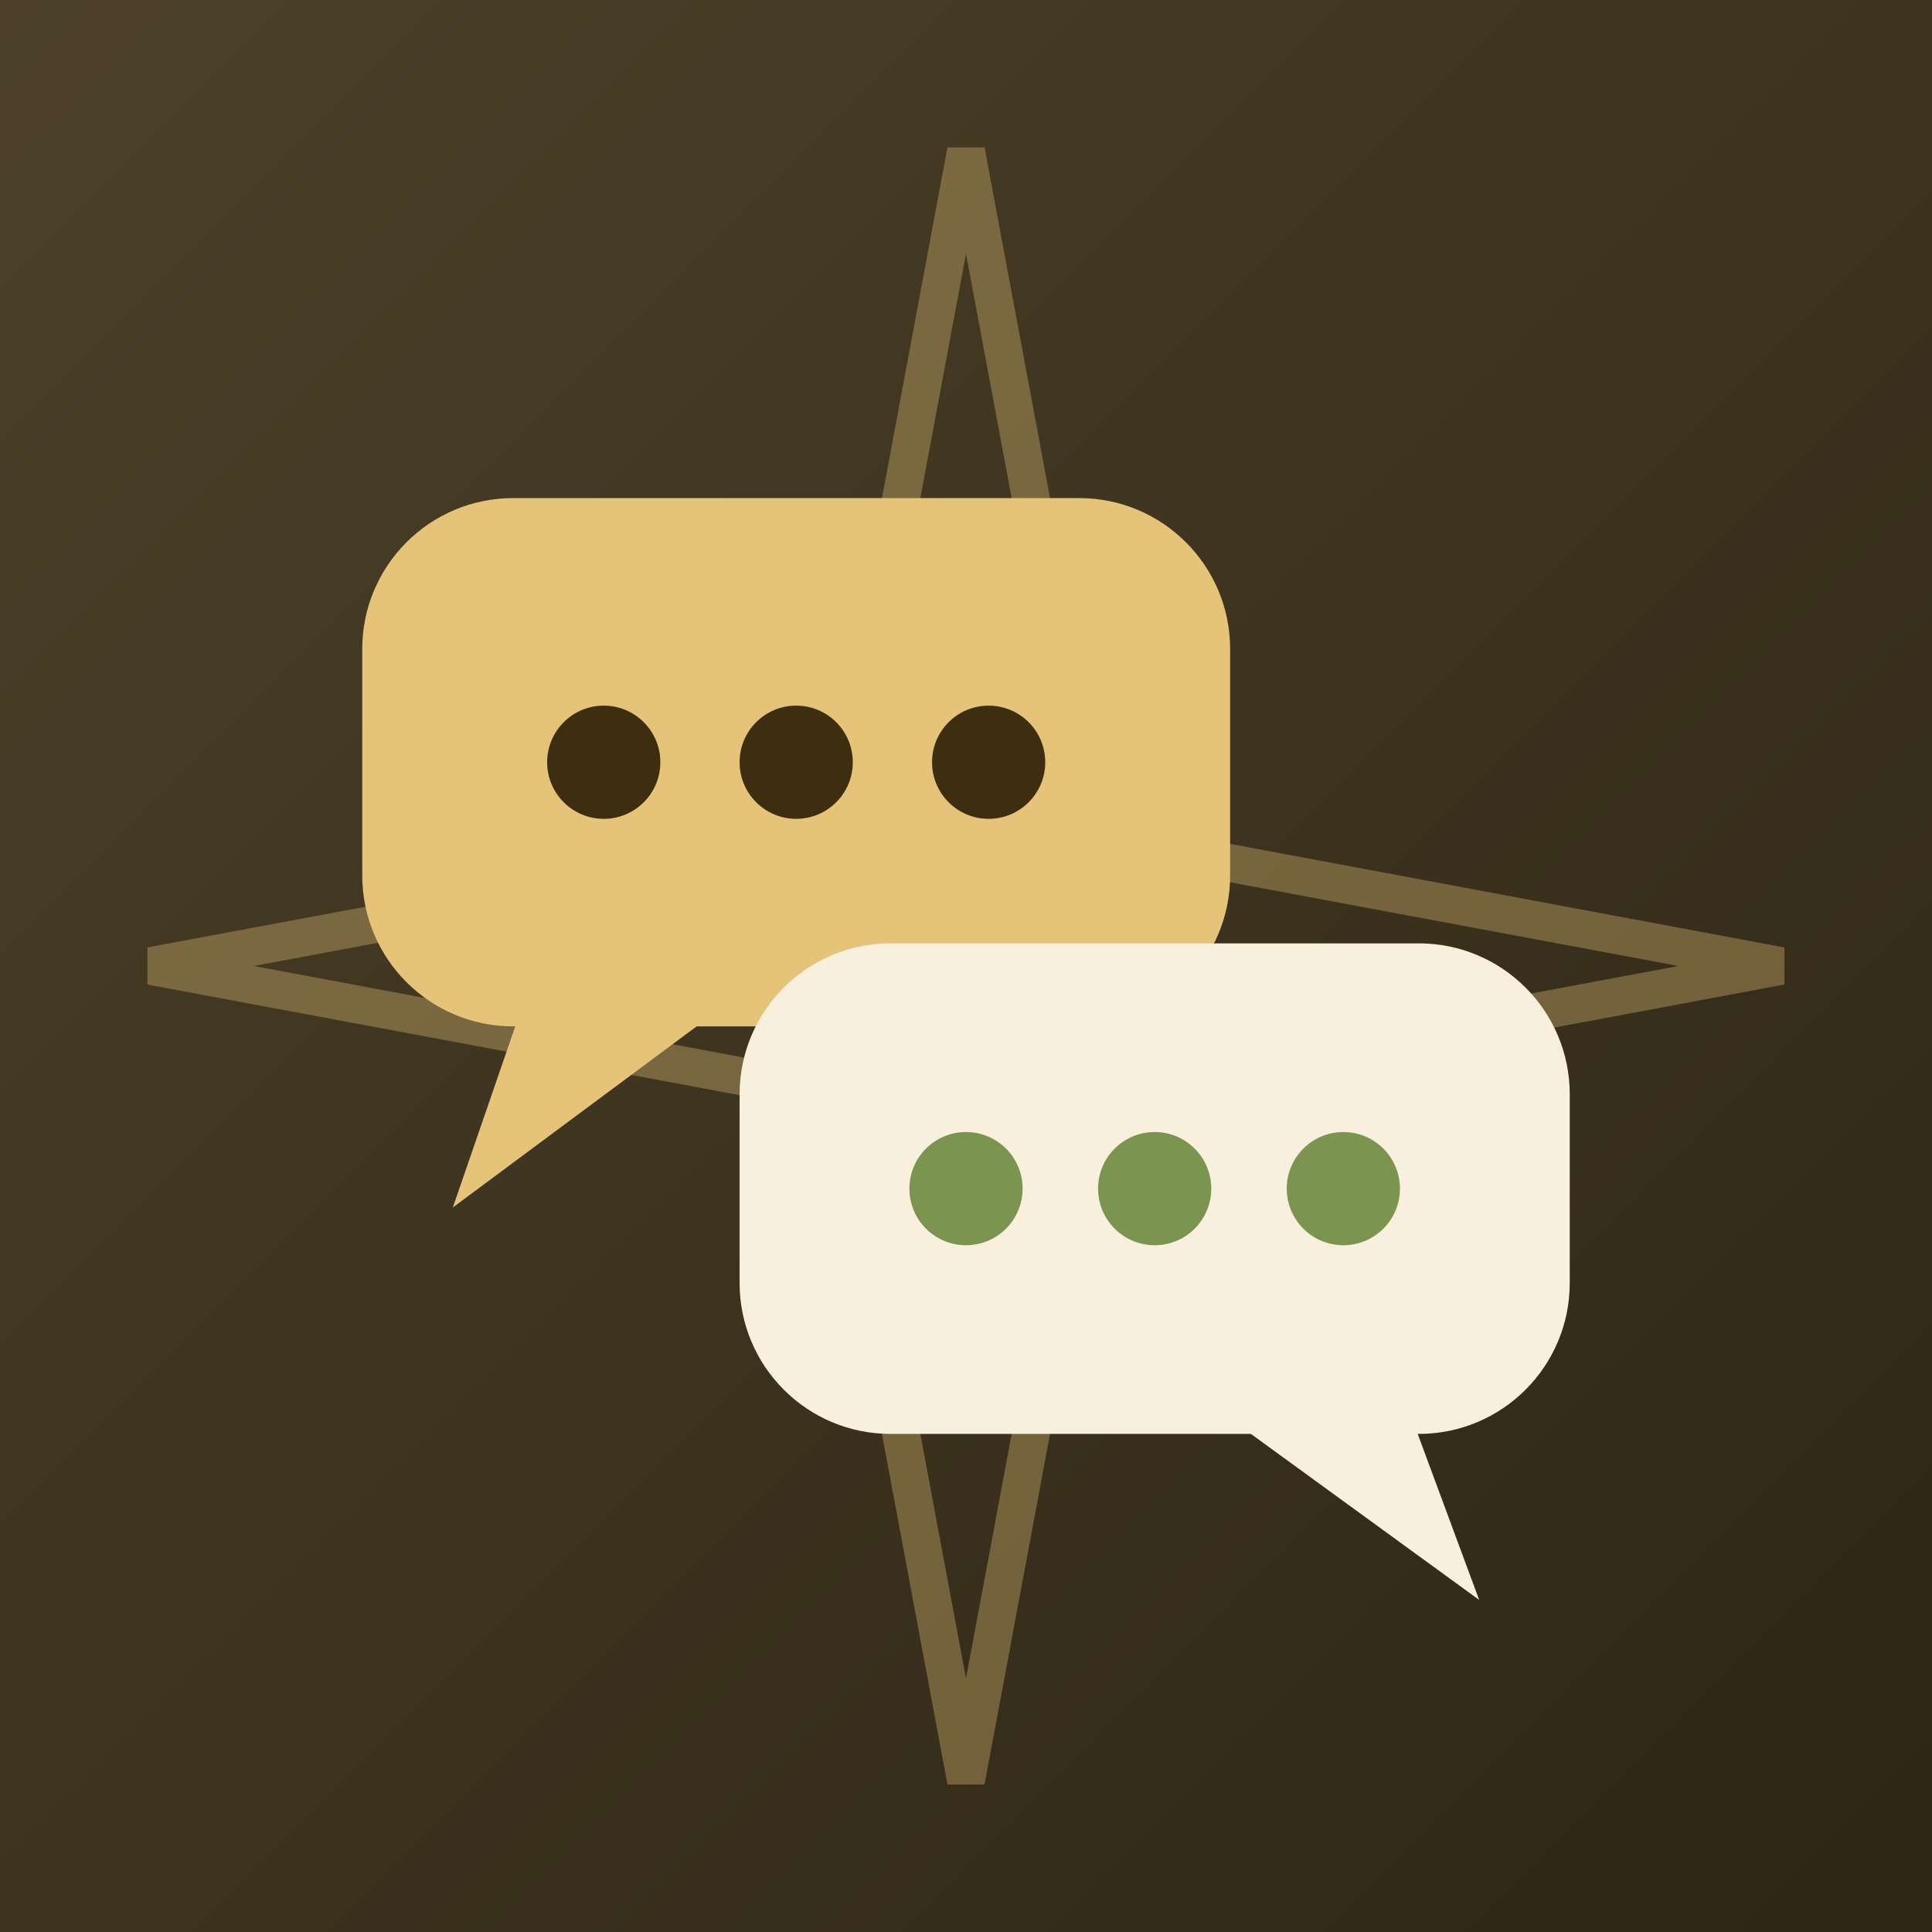
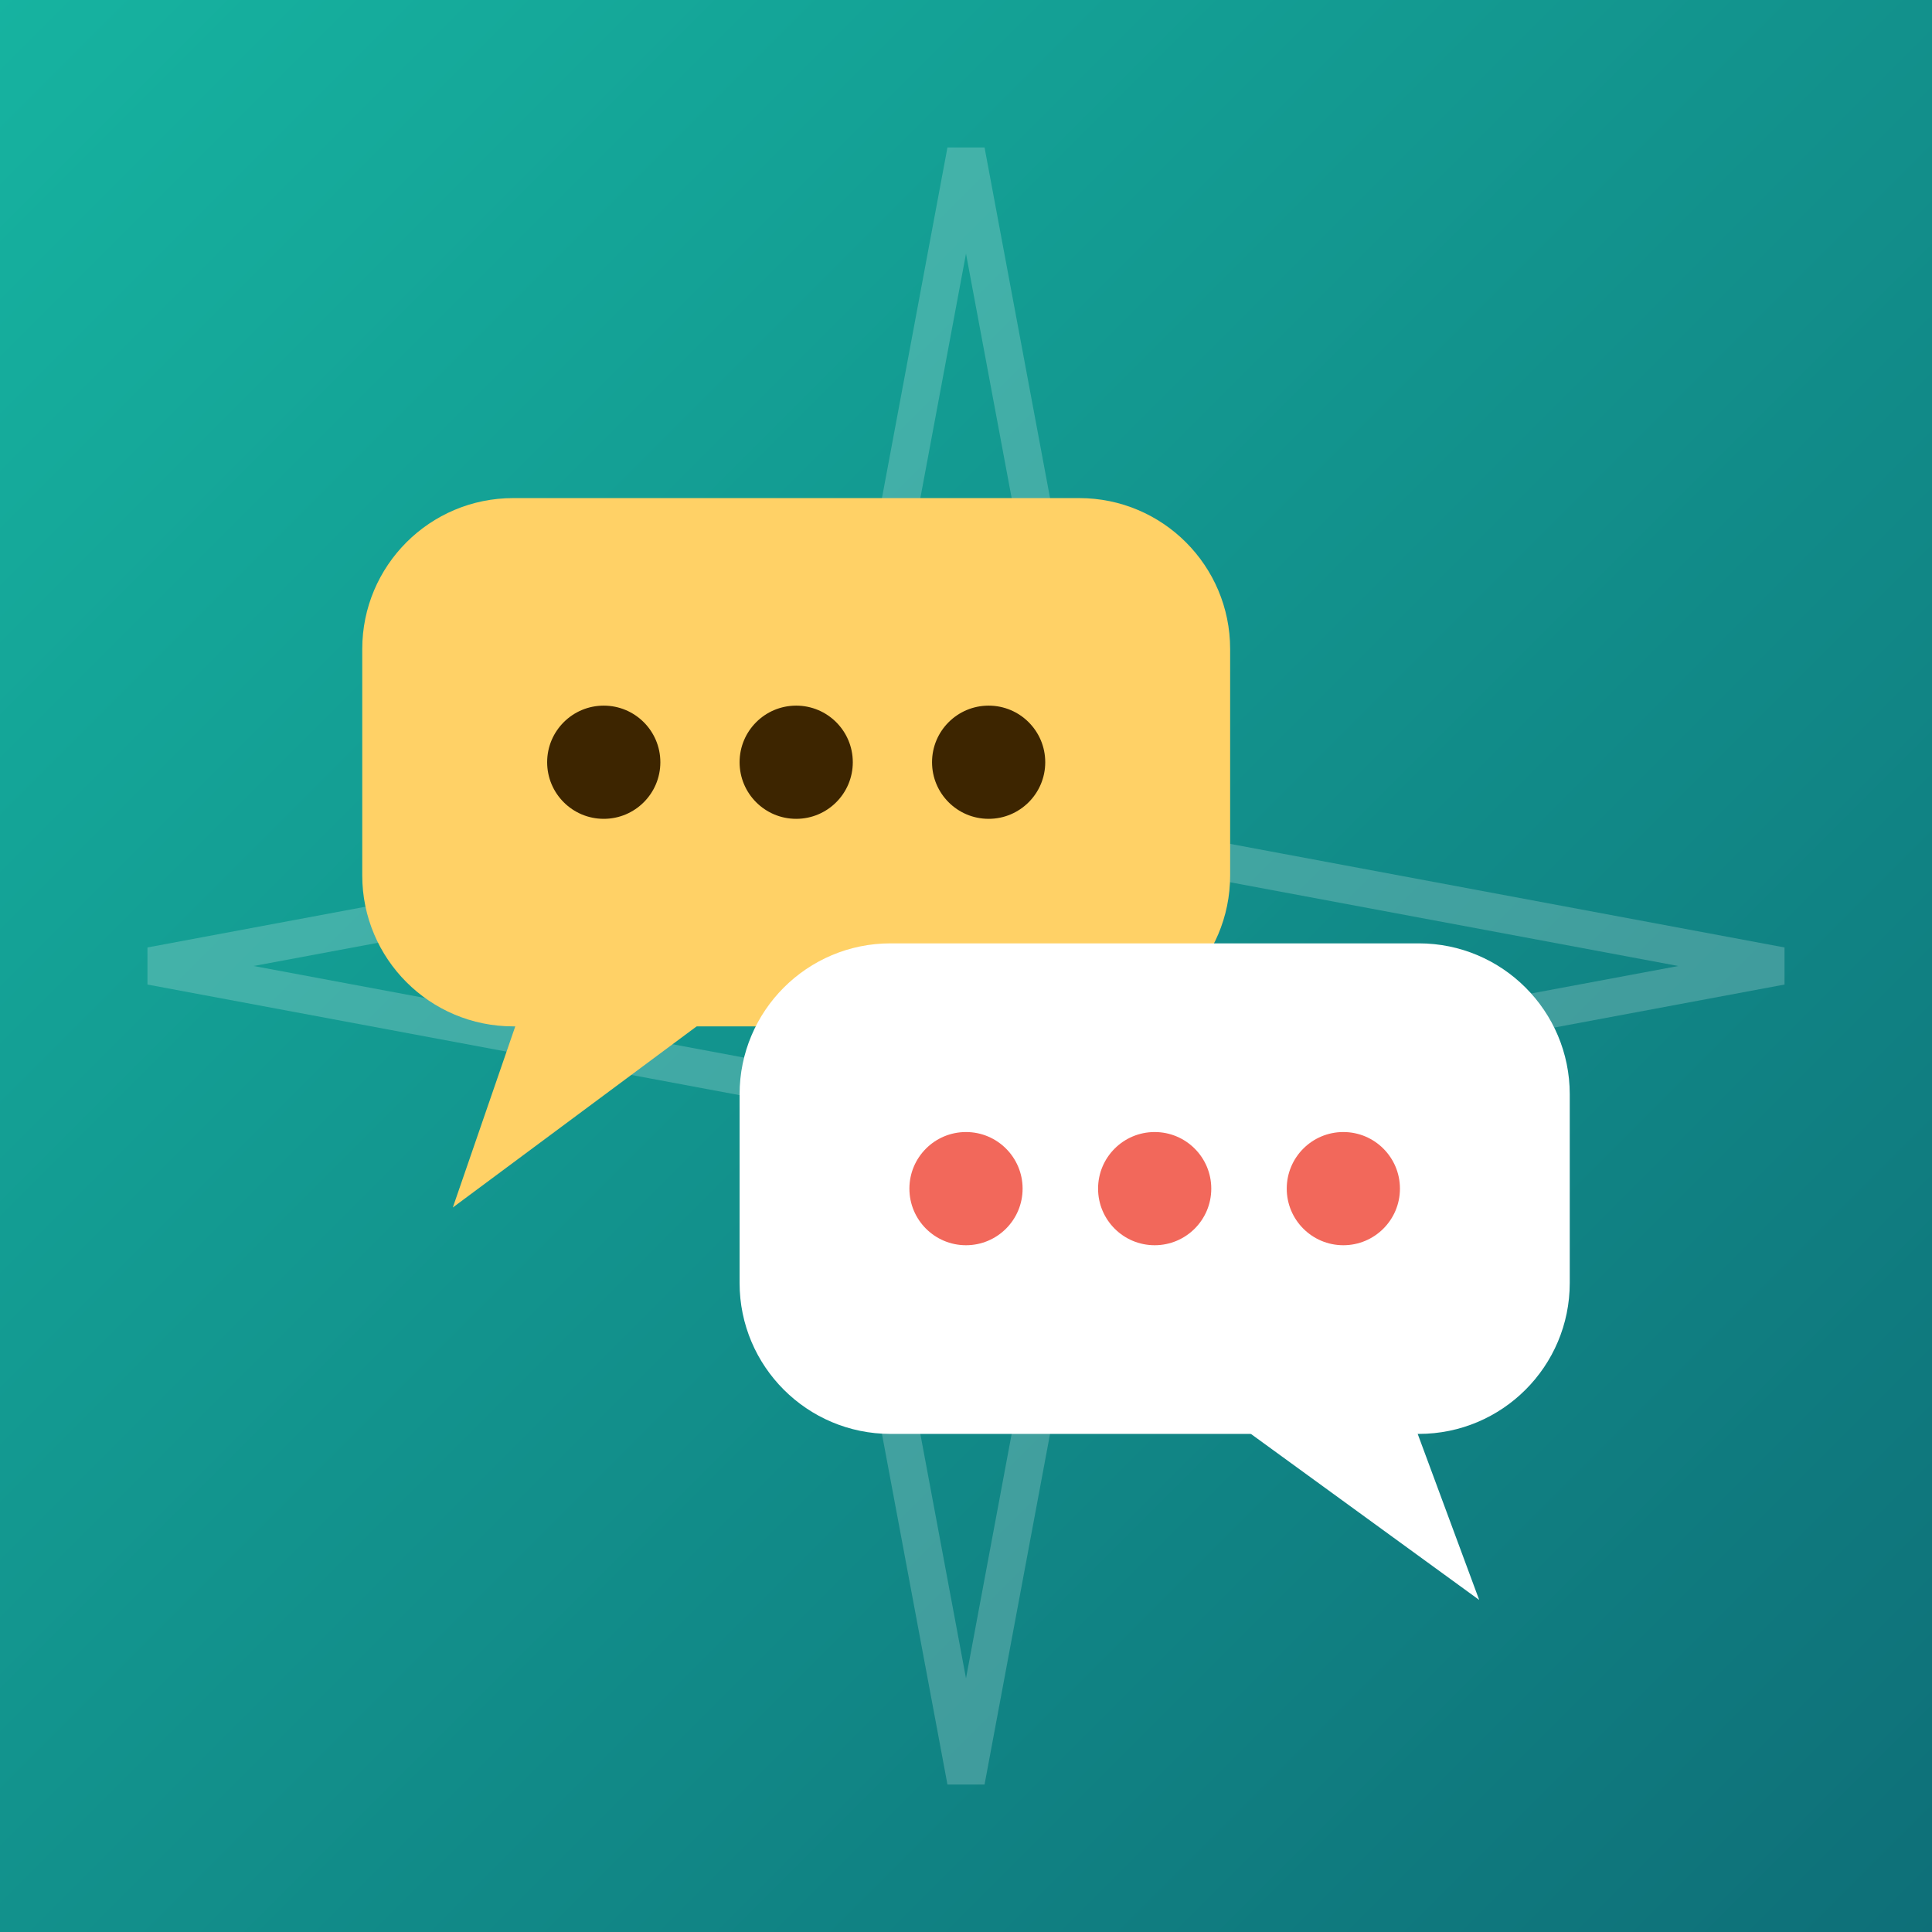
<svg xmlns="http://www.w3.org/2000/svg" viewBox="0 0 512 512">
  <defs>
    <linearGradient id="g" x1="0" y1="0" x2="1" y2="1">
-       <stop offset="0" stop-color="#4C4128" />
-       <stop offset="1" stop-color="#2E2515" />
+       <stop offset="0" stop-color="#16B3A0" />
+       <stop offset="1" stop-color="#0E6F78" />
    </linearGradient>
  </defs>
  <rect width="512" height="512" rx="0" fill="url(#g)" />
-   <g fill="none" stroke="#E5C378" stroke-width="10" opacity=".35">
+   <g fill="none" stroke="#FFFFFF" stroke-width="10" opacity=".2">
    <path d="M256 40 L290 222 L472 256 L290 290 L256 472 L222 290 L40 256 L222 222 Z" />
  </g>
-   <rect x="96" y="132" width="230" height="140" rx="40" fill="#E5C378" />
-   <path d="M140 262 L120 320 L190 268 Z" fill="#E5C378" />
-   <rect x="196" y="250" width="220" height="130" rx="40" fill="#F8F0DC" />
-   <path d="M372 370 L392 424 L326 376 Z" fill="#F8F0DC" />
-   <g fill="#3E2E10">
+   <rect x="96" y="132" width="230" height="140" rx="40" fill="#FFD166" />
+   <path d="M140 262 L120 320 L190 268 Z" fill="#FFD166" />
+   <rect x="196" y="250" width="220" height="130" rx="40" fill="#FFFFFF" />
+   <path d="M372 370 L392 424 L326 376 Z" fill="#FFFFFF" />
+   <g fill="#3D2500">
    <circle cx="160" cy="202" r="15" />
    <circle cx="211" cy="202" r="15" />
    <circle cx="262" cy="202" r="15" />
  </g>
-   <g fill="#7B9450">
+   <g fill="#F2685B">
    <circle cx="256" cy="315" r="15" />
    <circle cx="306" cy="315" r="15" />
    <circle cx="356" cy="315" r="15" />
  </g>
</svg>
